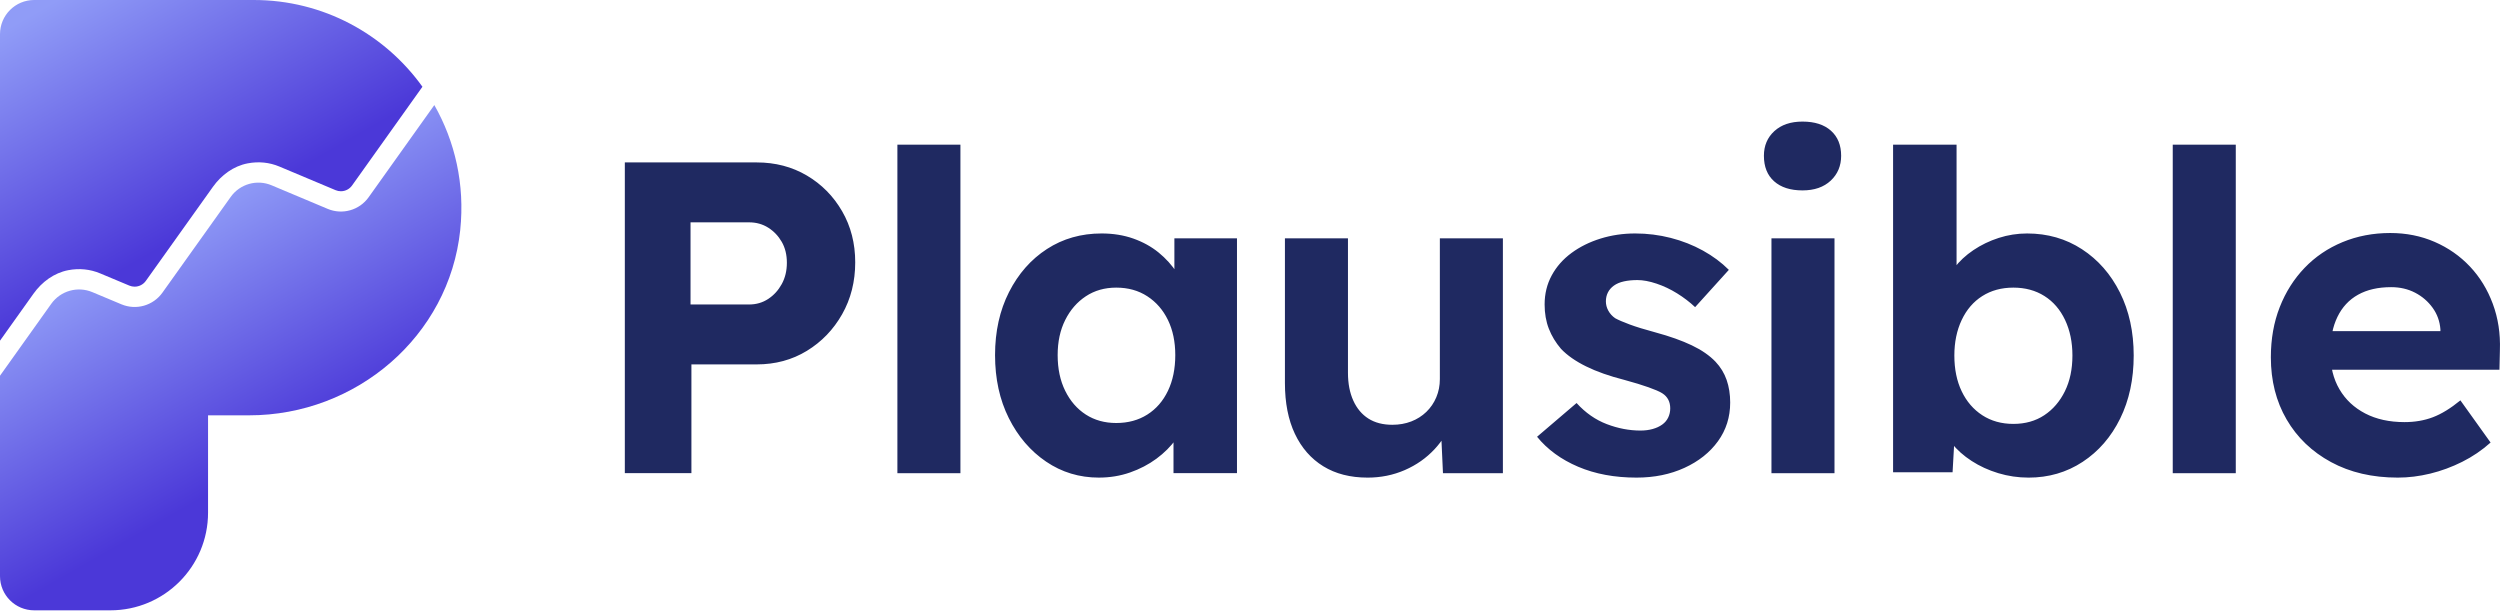
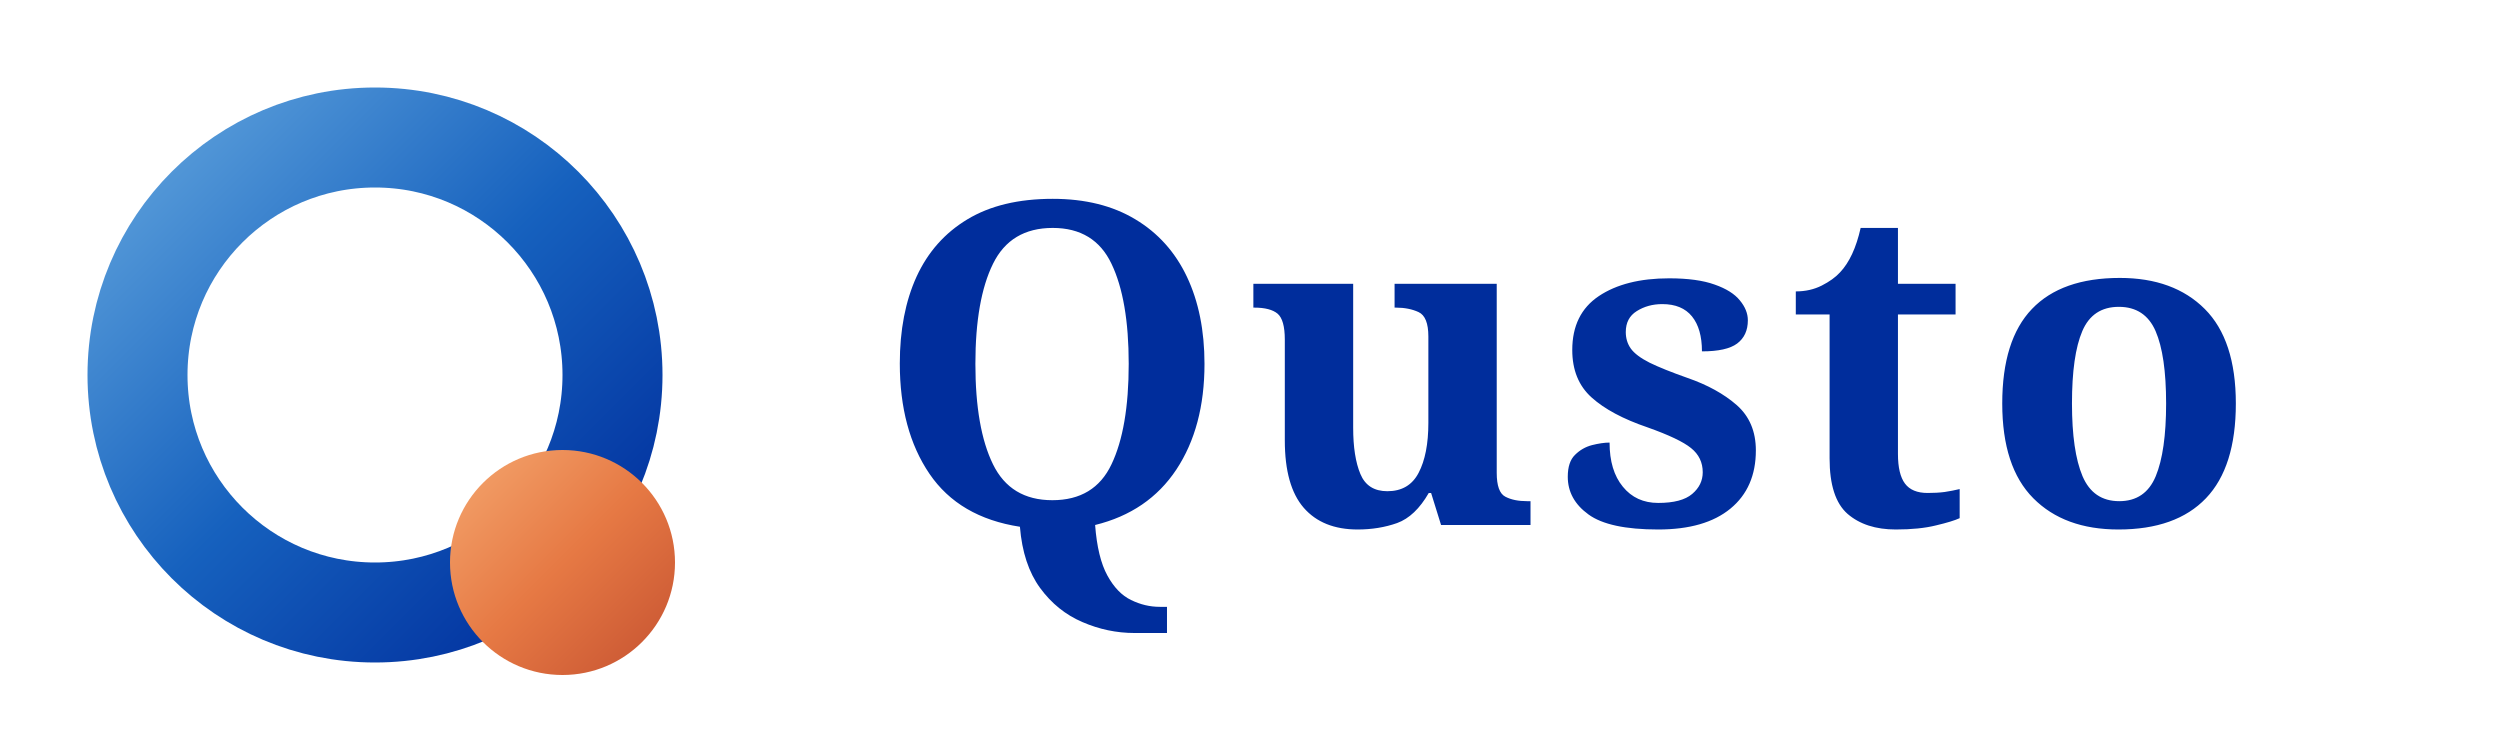
- <svg xmlns="http://www.w3.org/2000/svg" xmlns:xlink="http://www.w3.org/1999/xlink" id="Layer_2" viewBox="0 0 245.771 60">
+ <svg xmlns="http://www.w3.org/2000/svg" width="200" height="60" viewBox="0 0 200 60" fill="none">
  <defs>
-     <style>.cls-1{fill:url(#New_Gradient_Swatch_1);}.cls-1,.cls-2,.cls-3{stroke-width:0px;}.cls-2{fill:url(#New_Gradient_Swatch_1-2);}.cls-3{fill:#1f2961;}</style>
-     <linearGradient id="New_Gradient_Swatch_1" x1="14.841" y1="22.544" x2="27.473" y2="44.649" gradientUnits="userSpaceOnUse">
-       <stop offset="0" stop-color="#909cf7" />
-       <stop offset="1" stop-color="#4b38d8" />
+     <linearGradient id="blueGradient" x1="0%" y1="0%" x2="100%" y2="100%">
+       <stop offset="0%" style="stop-color:#5B9FDB;stop-opacity:1" />
+       <stop offset="50%" style="stop-color:#1661BE;stop-opacity:1" />
+       <stop offset="100%" style="stop-color:#002D9C;stop-opacity:1" />
    </linearGradient>
-     <linearGradient id="New_Gradient_Swatch_1-2" x1="7.984" y1="-1.358" x2="21.001" y2="21.422" xlink:href="#New_Gradient_Swatch_1" />
+     <linearGradient id="orangeGradient" x1="0%" y1="0%" x2="100%" y2="100%">
+       <stop offset="0%" style="stop-color:#F5A76F;stop-opacity:1" />
+       <stop offset="50%" style="stop-color:#E67944;stop-opacity:1" />
+       <stop offset="100%" style="stop-color:#C55130;stop-opacity:1" />
+     </linearGradient>
  </defs>
-   <g id="Plausible_-_Branding">
-     <g id="Gradient_Logo_-_Purple_Gradient_on_White">
-       <path id="Wordmark_-_Black" class="cls-3" d="M61.426,46.517V15.968h12.961c1.833,0,3.476.429,4.932,1.287,1.455.859,2.611,2.029,3.469,3.513.858,1.484,1.287,3.157,1.287,5.019,0,1.891-.429,3.594-1.287,5.106-.859,1.513-2.015,2.713-3.469,3.6-1.455.888-3.099,1.331-4.932,1.331h-6.415v10.692h-6.546ZM67.885,29.933h5.761c.698,0,1.323-.181,1.877-.546.552-.363.996-.851,1.331-1.462.334-.611.502-1.309.502-2.095s-.168-1.468-.502-2.051c-.335-.582-.779-1.047-1.331-1.397-.553-.349-1.179-.524-1.877-.524h-5.761v8.074ZM88.221,46.517V14.223h6.197v32.294h-6.197ZM108.034,46.953c-1.92,0-3.652-.524-5.193-1.571-1.543-1.047-2.765-2.473-3.666-4.277-.902-1.804-1.353-3.869-1.353-6.197,0-2.327.459-4.393,1.375-6.197.917-1.804,2.16-3.214,3.731-4.233,1.571-1.018,3.361-1.527,5.368-1.527,1.135,0,2.174.168,3.12.502.945.335,1.774.793,2.487,1.374.713.582,1.316,1.251,1.811,2.007.494.757.844,1.571,1.047,2.444l-1.309-.218v-5.63h6.154v23.086h-6.241v-5.543l1.396-.131c-.233.815-.611,1.586-1.135,2.313-.524.727-1.171,1.374-1.942,1.942-.771.567-1.636,1.018-2.596,1.353-.96.334-1.979.502-3.055.502ZM109.736,41.585c1.164,0,2.182-.276,3.055-.829.873-.553,1.549-1.331,2.029-2.335.48-1.004.72-2.175.72-3.513,0-1.309-.24-2.458-.72-3.447-.48-.989-1.157-1.768-2.029-2.335-.873-.568-1.891-.851-3.055-.851-1.135,0-2.131.284-2.989.851-.859.567-1.535,1.346-2.029,2.335-.495.989-.742,2.138-.742,3.447,0,1.339.247,2.51.742,3.513.495,1.004,1.171,1.782,2.029,2.335.858.553,1.855.829,2.989.829ZM134.436,46.953c-1.687,0-3.135-.371-4.342-1.113-1.208-.742-2.138-1.804-2.793-3.186-.655-1.382-.982-3.048-.982-4.997v-14.227h6.197v13.223c0,1.047.175,1.957.524,2.728.349.771.844,1.36,1.484,1.768.64.407,1.425.611,2.356.611.669,0,1.287-.109,1.855-.327.567-.218,1.061-.531,1.484-.938.421-.407.749-.887.982-1.44.233-.552.349-1.149.349-1.789v-13.834h6.197v23.086h-5.891l-.218-4.757,1.135-.524c-.349,1.077-.931,2.051-1.745,2.924-.815.873-1.789,1.557-2.924,2.051-1.135.494-2.356.742-3.666.742ZM160.882,46.953c-2.153,0-4.066-.357-5.739-1.069-1.673-.713-3.019-1.695-4.037-2.946l3.884-3.317c.873.96,1.862,1.651,2.968,2.073,1.105.422,2.211.633,3.316.633.436,0,.836-.051,1.2-.153.363-.102.676-.247.938-.436.262-.189.458-.421.589-.698.131-.276.197-.574.197-.895,0-.64-.254-1.148-.785-1.484-.287-.182-.742-.371-1.353-.589s-1.396-.458-2.356-.72c-1.484-.378-2.743-.821-3.775-1.331-1.033-.508-1.855-1.083-2.466-1.724-.524-.611-.924-1.272-1.2-1.985-.277-.713-.414-1.506-.414-2.379,0-1.047.233-2.0.698-2.858.465-.858,1.113-1.593,1.942-2.204s1.782-1.083,2.859-1.418c1.076-.334,2.211-.502,3.404-.502,1.193,0,2.356.146,3.491.436,1.135.291,2.189.706,3.164,1.244.975.539,1.826,1.171,2.553,1.898l-3.316,3.666c-.524-.495-1.113-.945-1.768-1.353-.655-.407-1.331-.727-2.029-.96-.698-.233-1.324-.349-1.876-.349-.495,0-.938.044-1.331.131-.393.087-.72.226-.982.415-.262.19-.458.414-.589.676-.131.262-.197.553-.197.873,0,.32.08.626.24.916.16.291.385.539.677.742.32.175.792.378,1.418.611.625.233,1.476.495,2.553.785,1.396.379,2.582.801,3.557,1.266.974.466,1.752,1.004,2.335,1.615.494.524.858,1.121,1.091,1.789.233.67.349,1.412.349,2.226,0,1.426-.4,2.692-1.2,3.797-.801,1.106-1.898,1.979-3.295,2.618s-2.967.96-4.713.96ZM177.204,18.718c-1.193,0-2.124-.298-2.793-.895-.67-.596-1.004-1.433-1.004-2.51,0-.989.342-1.796,1.025-2.422.683-.625,1.607-.938,2.771-.938,1.193,0,2.124.299,2.793.895.669.597,1.004,1.419,1.004,2.466,0,.989-.342,1.804-1.025,2.444-.684.64-1.608.96-2.771.96ZM174.149,46.517v-23.086h6.197v23.086h-6.197ZM199.417,46.953c-1.019,0-2.007-.146-2.968-.436-.96-.291-1.833-.691-2.618-1.2-.785-.508-1.44-1.091-1.964-1.745-.524-.655-.859-1.331-1.004-2.029l1.396-.524-.305,5.411h-5.848V14.223h6.241v14.619l-1.222-.48c.175-.698.508-1.375,1.004-2.029.494-.654,1.119-1.236,1.877-1.745.756-.509,1.585-.909,2.487-1.2.902-.29,1.833-.436,2.793-.436,2.007,0,3.804.517,5.39,1.549,1.585,1.033,2.829,2.452,3.731,4.255.902,1.804,1.353,3.87,1.353,6.197,0,2.328-.444,4.393-1.331,6.197-.888,1.804-2.117,3.222-3.688,4.255-1.571,1.033-3.346,1.549-5.324,1.549ZM197.933,41.673c1.163,0,2.175-.284,3.033-.851.858-.568,1.534-1.353,2.029-2.357.495-1.004.742-2.174.742-3.513,0-1.309-.24-2.473-.72-3.491-.48-1.018-1.156-1.804-2.029-2.357-.873-.552-1.892-.829-3.055-.829-1.164,0-2.182.277-3.055.829-.873.553-1.549,1.339-2.029,2.357-.48,1.018-.72,2.182-.72,3.491,0,1.339.24,2.509.72,3.513.48,1.004,1.157,1.789,2.029,2.357.873.567,1.891.851,3.055.851ZM213.599,46.517V14.223h6.197v32.294h-6.197ZM235.725,46.953c-2.502,0-4.691-.509-6.568-1.528-1.876-1.018-3.332-2.415-4.364-4.189-1.033-1.774-1.549-3.811-1.549-6.11,0-1.804.291-3.448.873-4.931.582-1.484,1.396-2.771,2.444-3.862,1.047-1.091,2.291-1.934,3.731-2.531,1.44-.596,3.004-.895,4.691-.895,1.571,0,3.026.291,4.364.873,1.338.582,2.494,1.389,3.469,2.422.974,1.033,1.724,2.255,2.247,3.666.524,1.412.756,2.931.698,4.56l-.044,1.92h-18.547l-1.004-3.797h14.445l-.698.785v-.96c-.059-.785-.313-1.491-.764-2.117-.452-.625-1.025-1.12-1.724-1.484-.698-.363-1.484-.545-2.356-.545-1.281,0-2.364.247-3.251.742-.888.495-1.564,1.222-2.029,2.182-.466.96-.698,2.124-.698,3.491,0,1.396.298,2.604.895,3.622.596,1.019,1.44,1.811,2.531,2.379,1.091.567,2.379.851,3.862.851,1.018,0,1.949-.159,2.793-.48.844-.32,1.746-.873,2.706-1.658l2.967,4.146c-.844.757-1.775,1.389-2.793,1.898-1.019.509-2.066.895-3.142,1.157-1.077.262-2.139.393-3.186.393Z" />
-       <g id="Symbol_-_Purple_Gradient">
-         <path class="cls-1" d="M45.246,22.603c-1.091,10.456-10.233,18.227-20.745,18.227h-4.048v9.57c0,5.302-4.298,9.6-9.6,9.6H3.36c-1.856,0-3.36-1.504-3.36-3.36v-19.703l5.038-7.069c.912-1.279,2.588-1.757,4.037-1.15l2.866,1.2c1.444.605,3.115.129,4.025-1.146l6.717-9.417c.907-1.272,2.574-1.745,4.014-1.14l5.52,2.32c1.443.607,3.114.132,4.022-1.143l6.459-9.063c2.025,3.56,3.015,7.789,2.547,12.271Z" />
-         <path class="cls-2" d="M3.292,28.873c.823-1.155,2.021-2.043,3.414-2.311,1.086-.209,2.157-.099,3.147.316l2.865,1.2c.165.069.339.104.516.104.437,0,.849-.212,1.103-.568l6.594-9.245c.823-1.154,2.02-2.041,3.412-2.308,1.082-.208,2.146-.099,3.128.314l5.52,2.32c.167.07.342.106.521.106.435,0,.846-.211,1.098-.565l6.919-9.708C37.827,3.364,31.78,0,24.945,0H3.36C1.504,0,0,1.504 0,3.36v30.132l3.292-4.619Z" />
-       </g>
-     </g>
-   </g>
+   <circle cx="30" cy="30" r="19" stroke="url(#blueGradient)" stroke-width="8" fill="none" />
+   <circle cx="45" cy="45" r="9" fill="url(#orangeGradient)" />
+   <text x="70" y="42" font-family="'Arbutus Slab', Georgia, serif" font-size="36" fill="#002d9c" font-weight="600" letter-spacing="1">Qusto</text>
</svg>
